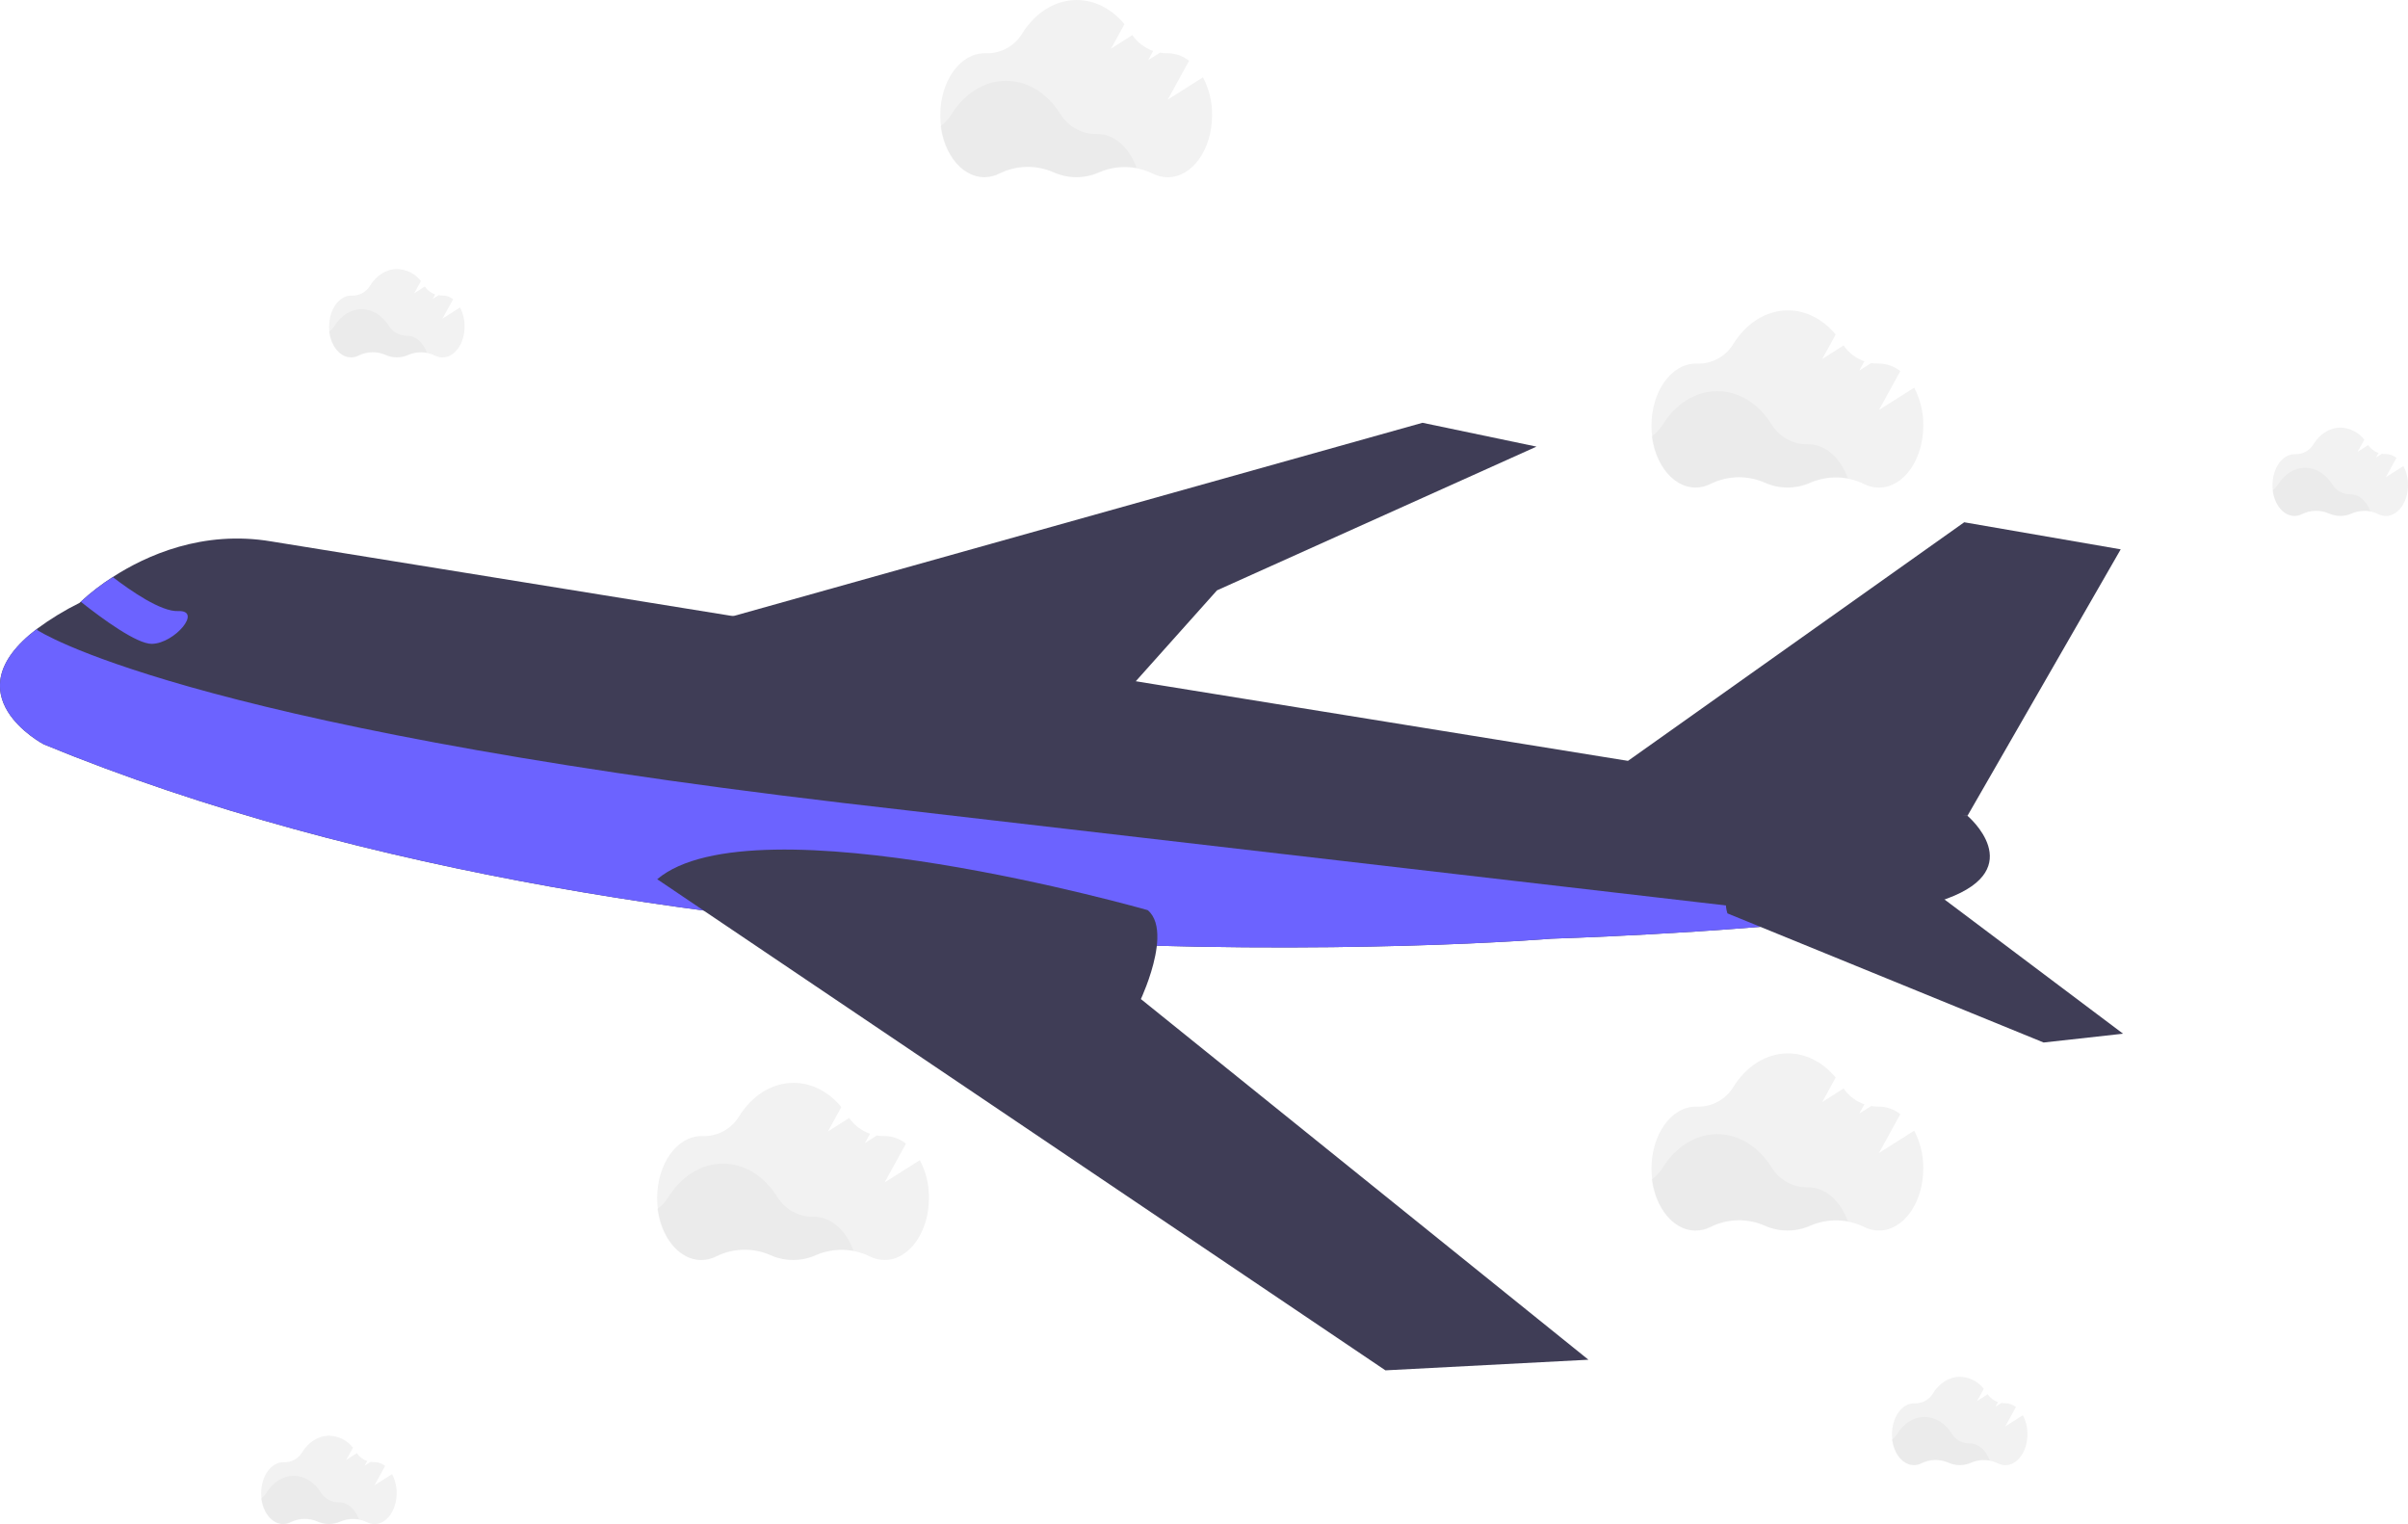
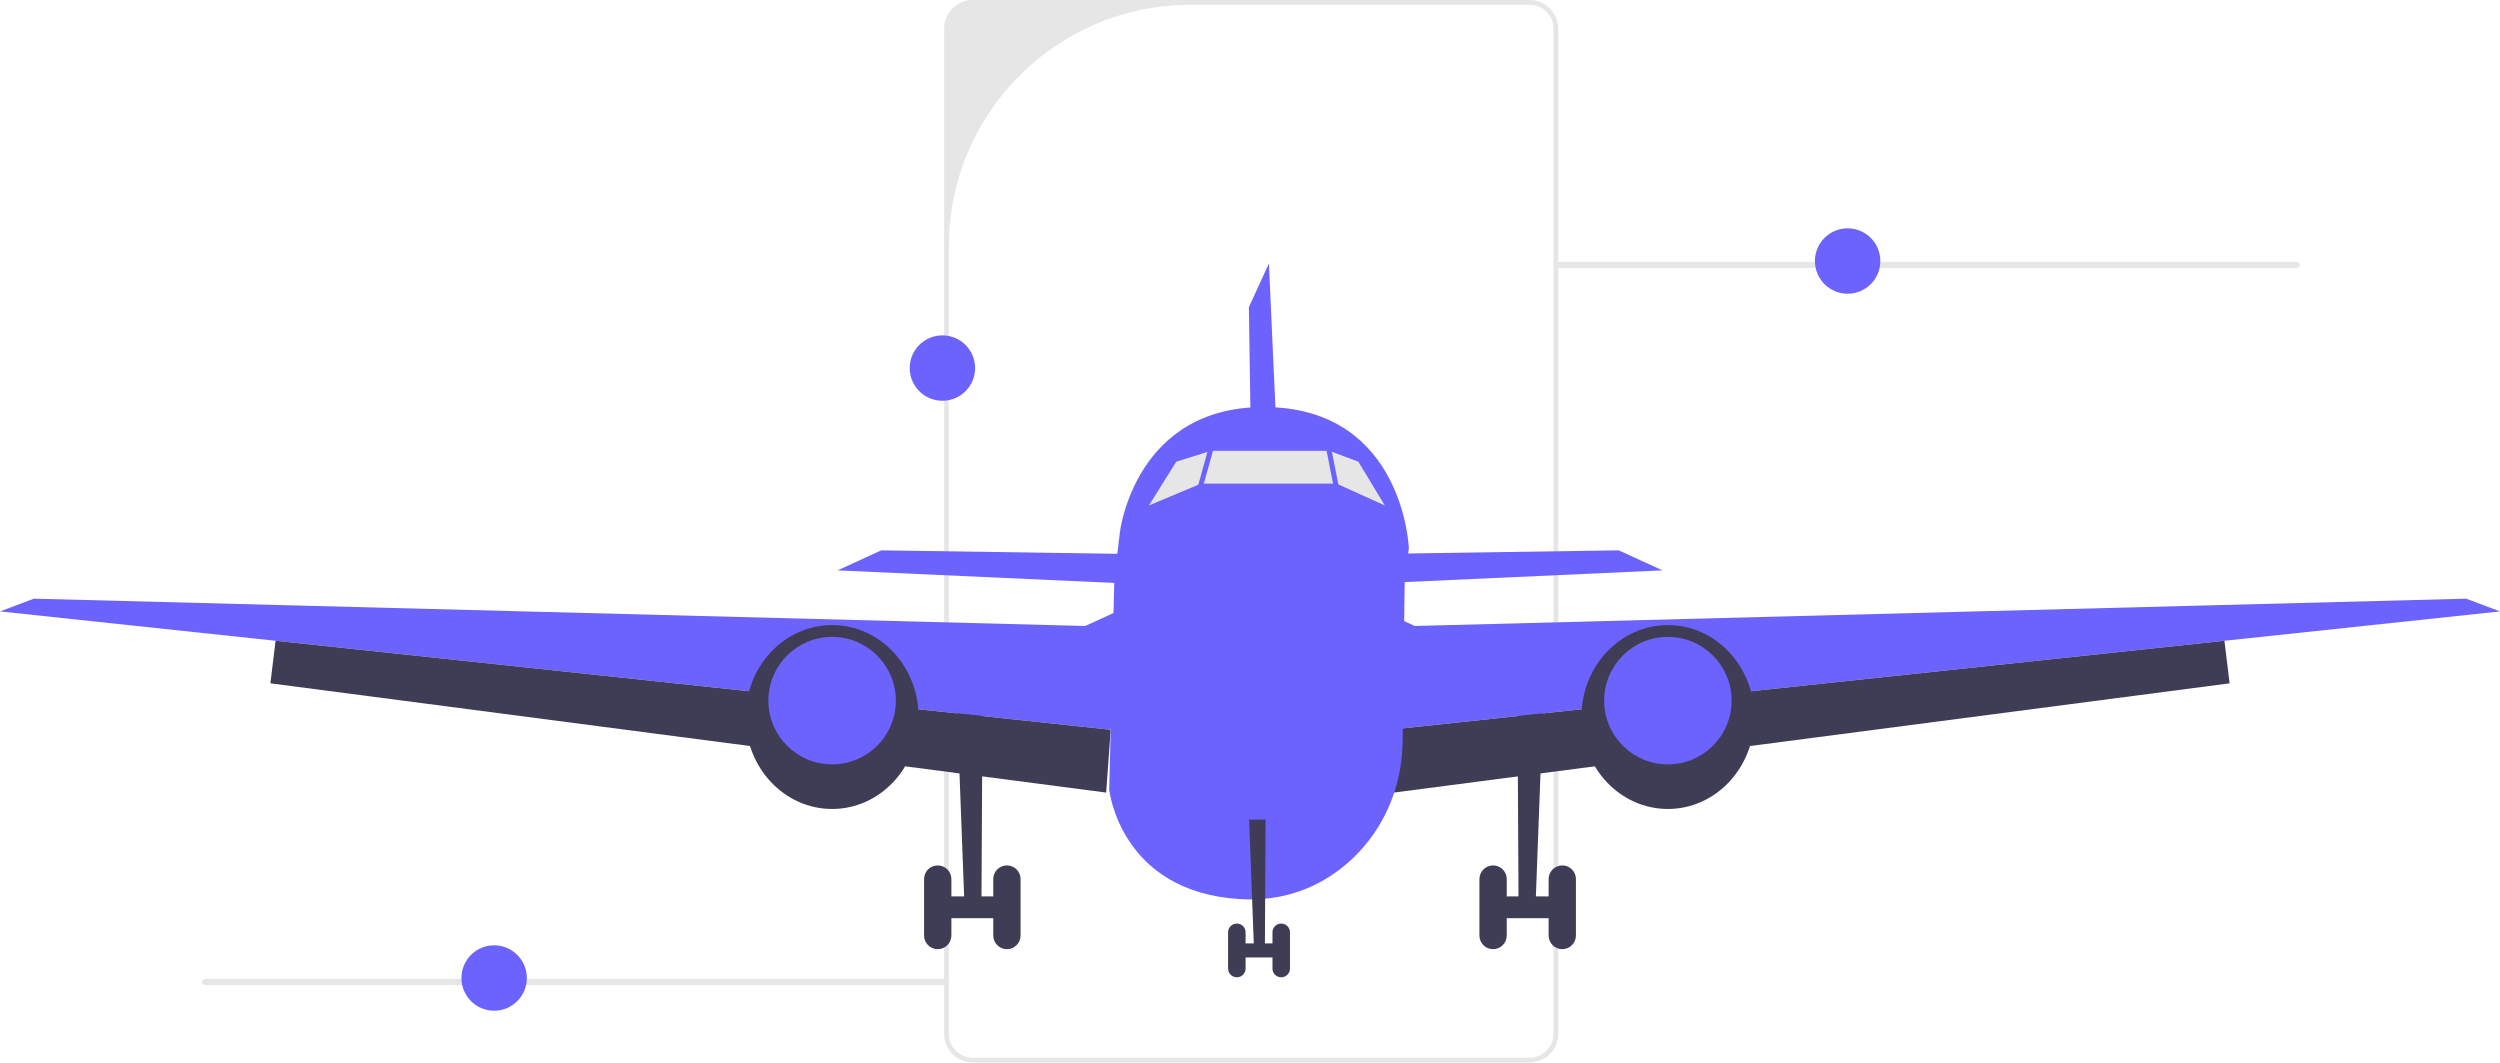
- <svg xmlns="http://www.w3.org/2000/svg" id="b8eef085-bbb0-4c81-9a53-f8aa424b48dc" data-name="Layer 1" width="1063.13" height="672.74" viewBox="0 0 1063.13 672.74">
-   <path d="M928.08,510.29c-9.77,3.6-26.93,6.56-46.79,8.94-54,6.48-128,8.78-128,8.78S372.88,559.56,87.77,442.22c0,0-41.47-21.74-3-51a125.29,125.29,0,0,1,18.82-11.48l.47-.47a99.89,99.89,0,0,1,14.13-10.89c14.77-9.55,39.71-20.87,70.07-15.74L937.08,473.75S964.43,496.86,928.08,510.29Z" transform="translate(-68.44 -113.63)" fill="#3f3d56" />
-   <path d="M778.88,455.4,935.64,344.18l69.09,11.95L937.08,473.75S780.68,475,778.88,455.4Z" transform="translate(-68.44 -113.63)" fill="#3f3d56" />
-   <polygon points="315.78 274.2 628.03 186.63 678.36 197.15 537.31 260.6 493.23 309.92 315.78 274.2" fill="#3f3d56" />
-   <path d="M881.29,519.23c-54,6.48-128,8.78-128,8.78S372.88,559.56,87.77,442.22c0,0-41.47-21.74-3-51l.13.54s61.52,41.58,355.46,76.29Z" transform="translate(-68.44 -113.63)" fill="#6c63ff" />
-   <path d="M831.1,516.83l139.6,57,35.07-3.89-83.5-62.76S821.27,485.63,831.1,516.83Z" transform="translate(-68.44 -113.63)" fill="#3f3d56" />
-   <path d="M135.52,397.85c-6.66.11-21.92-11.06-31.41-18.58a99.89,99.89,0,0,1,14.13-10.89c7.65,5.87,21.26,15.37,28.83,15C158,382.93,145.55,397.67,135.52,397.85Z" transform="translate(-68.44 -113.63)" fill="#6c63ff" />
-   <path d="M769.73,713.86l-89.63,4.69-252-169.92-46.78-31.55L358.6,501.75c42.63-36,216.56,13.65,216.56,13.65,3.33,2.81,4.39,7.48,4.24,12.64-.29,9.66-4.83,21-6.58,25.08-.42,1-.68,1.53-.68,1.53Z" transform="translate(-68.44 -113.63)" fill="#3f3d56" />
-   <path d="M474.55,625.76,459,635.6l9.42-17.13a15.35,15.35,0,0,0-9.38-3.35h-.25a17.21,17.21,0,0,1-3.22-.24l-5.26,3.34,2.25-4.1a18.78,18.78,0,0,1-9.2-7l-9.41,6,5.94-10.82c-5.5-6.61-12.92-10.66-21.09-10.66-9.79,0-18.51,5.82-24.14,14.9a18.06,18.06,0,0,1-16,8.6h-.52c-10.81,0-19.57,12.25-19.57,27.37s8.76,27.37,19.57,27.37a14.6,14.6,0,0,0,6.81-1.71,28.28,28.28,0,0,1,23.69-.46,24.71,24.71,0,0,0,20.14,0,28.27,28.27,0,0,1,23.47.45,14.72,14.72,0,0,0,6.75,1.67c10.81,0,19.57-12.25,19.57-27.37A34.77,34.77,0,0,0,474.55,625.76Z" transform="translate(-68.44 -113.63)" fill="#f2f2f2" />
-   <path d="M445.3,665.81a29,29,0,0,0-16.77,1.82,24.63,24.63,0,0,1-20.13,0,28.21,28.21,0,0,0-23.69.46,14.73,14.73,0,0,1-6.82,1.71c-9.6,0-17.59-9.68-19.25-22.44a18.26,18.26,0,0,0,4.8-5.17c5.63-9.07,14.35-14.89,24.14-14.89S406,633,411.62,642a18.5,18.5,0,0,0,15.95,8.77h.25C435.46,650.75,442.08,656.87,445.3,665.81Z" transform="translate(-68.44 -113.63)" opacity="0.03" />
-   <path d="M913.55,612.76,898,622.6l9.42-17.13a15.35,15.35,0,0,0-9.38-3.35h-.25a17.21,17.21,0,0,1-3.22-.24l-5.26,3.34,2.25-4.1a18.78,18.78,0,0,1-9.2-7l-9.41,6,5.94-10.82c-5.5-6.61-12.92-10.66-21.09-10.66-9.79,0-18.51,5.82-24.14,14.9a18.06,18.06,0,0,1-16,8.6h-.52c-10.81,0-19.57,12.25-19.57,27.37s8.76,27.37,19.57,27.37a14.6,14.6,0,0,0,6.81-1.71,28.28,28.28,0,0,1,23.69-.46,24.71,24.71,0,0,0,20.14,0,28.27,28.27,0,0,1,23.47.45,14.72,14.72,0,0,0,6.75,1.67c10.81,0,19.57-12.25,19.57-27.37A34.77,34.77,0,0,0,913.55,612.76Z" transform="translate(-68.44 -113.63)" fill="#f2f2f2" />
-   <path d="M884.3,652.81a29,29,0,0,0-16.77,1.82,24.63,24.63,0,0,1-20.13,0,28.21,28.21,0,0,0-23.69.46,14.73,14.73,0,0,1-6.82,1.71c-9.6,0-17.59-9.68-19.25-22.44a18.26,18.26,0,0,0,4.8-5.17c5.63-9.07,14.35-14.89,24.14-14.89S845,620,850.62,629a18.5,18.5,0,0,0,16,8.77h.25C874.46,637.75,881.08,643.87,884.3,652.81Z" transform="translate(-68.44 -113.63)" opacity="0.03" />
-   <path d="M913.55,284.76,898,294.6l9.42-17.13a15.35,15.35,0,0,0-9.38-3.35h-.25a17.21,17.21,0,0,1-3.22-.24l-5.26,3.34,2.25-4.1a18.78,18.78,0,0,1-9.2-7l-9.41,6,5.94-10.82c-5.5-6.61-12.92-10.66-21.09-10.66-9.79,0-18.51,5.82-24.14,14.9a18.06,18.06,0,0,1-16,8.6h-.52c-10.81,0-19.57,12.25-19.57,27.37s8.76,27.37,19.57,27.37a14.6,14.6,0,0,0,6.81-1.71,28.28,28.28,0,0,1,23.69-.46,24.71,24.71,0,0,0,20.14.05,28.27,28.27,0,0,1,23.47.45,14.72,14.72,0,0,0,6.75,1.67c10.81,0,19.57-12.25,19.57-27.37A34.77,34.77,0,0,0,913.55,284.76Z" transform="translate(-68.44 -113.63)" fill="#f2f2f2" />
-   <path d="M884.3,324.81a29,29,0,0,0-16.77,1.82,24.63,24.63,0,0,1-20.13,0,28.21,28.21,0,0,0-23.69.46,14.73,14.73,0,0,1-6.82,1.71c-9.6,0-17.59-9.68-19.25-22.44a18.26,18.26,0,0,0,4.8-5.17c5.63-9.07,14.35-14.89,24.14-14.89S845,292,850.62,301a18.5,18.5,0,0,0,16,8.77h.25C874.46,309.75,881.08,315.87,884.3,324.81Z" transform="translate(-68.44 -113.63)" opacity="0.03" />
-   <path d="M271.53,249.37l-7.75,4.91,4.7-8.54a7.62,7.62,0,0,0-4.68-1.68h-.12a9.54,9.54,0,0,1-1.61-.12l-2.62,1.66,1.12-2a9.36,9.36,0,0,1-4.59-3.49l-4.69,3,3-5.39a13.71,13.71,0,0,0-10.52-5.32c-4.88,0-9.23,2.9-12,7.43a9,9,0,0,1-8,4.29h-.26c-5.39,0-9.76,6.12-9.76,13.66s4.37,13.65,9.76,13.65a7.32,7.32,0,0,0,3.4-.85,14.07,14.07,0,0,1,11.82-.23,12.31,12.31,0,0,0,10,0,14.08,14.08,0,0,1,11.71.23,7.42,7.42,0,0,0,3.36.83c5.39,0,9.76-6.11,9.76-13.65A17.42,17.42,0,0,0,271.53,249.37Z" transform="translate(-68.44 -113.63)" fill="#f2f2f2" />
-   <path d="M256.94,269.35a14.36,14.36,0,0,0-8.37.91,12.44,12.44,0,0,1-5,1.06,12.26,12.26,0,0,1-5.05-1.09,14.1,14.1,0,0,0-11.82.24,7.28,7.28,0,0,1-3.39.85c-4.79,0-8.78-4.83-9.61-11.19a9.4,9.4,0,0,0,2.4-2.58c2.8-4.53,7.15-7.43,12-7.43s9.18,2.87,12,7.34a9.22,9.22,0,0,0,8,4.37h.13C252,261.83,255.33,264.89,256.94,269.35Z" transform="translate(-68.44 -113.63)" opacity="0.03" />
-   <path d="M961.53,738.37l-7.75,4.91,4.7-8.54a7.62,7.62,0,0,0-4.68-1.68h-.12a9.54,9.54,0,0,1-1.61-.12l-2.62,1.66,1.12-2a9.36,9.36,0,0,1-4.59-3.49l-4.69,3,3-5.39a13.71,13.71,0,0,0-10.52-5.32c-4.88,0-9.23,2.9-12,7.43a9,9,0,0,1-8,4.29h-.26c-5.39,0-9.76,6.12-9.76,13.66s4.37,13.65,9.76,13.65a7.32,7.32,0,0,0,3.4-.85,14.07,14.07,0,0,1,11.82-.23,12.31,12.31,0,0,0,10,0,14.08,14.08,0,0,1,11.71.23,7.42,7.42,0,0,0,3.36.83c5.39,0,9.76-6.11,9.76-13.65A17.42,17.42,0,0,0,961.53,738.37Z" transform="translate(-68.44 -113.63)" fill="#f2f2f2" />
-   <path d="M946.94,758.35a14.36,14.36,0,0,0-8.37.91,12.44,12.44,0,0,1-5,1.06,12.26,12.26,0,0,1-5.05-1.09,14.1,14.1,0,0,0-11.82.24,7.28,7.28,0,0,1-3.39.85c-4.79,0-8.78-4.83-9.61-11.19a9.4,9.4,0,0,0,2.4-2.58c2.8-4.53,7.15-7.43,12-7.43s9.18,2.87,12,7.34a9.22,9.22,0,0,0,8,4.37h.13C942,750.83,945.33,753.89,946.94,758.35Z" transform="translate(-68.44 -113.63)" opacity="0.03" />
-   <path d="M241.53,764.37l-7.75,4.91,4.7-8.54a7.62,7.62,0,0,0-4.68-1.68h-.12a9.54,9.54,0,0,1-1.61-.12l-2.62,1.66,1.12-2a9.36,9.36,0,0,1-4.59-3.49l-4.69,3,3-5.39a13.71,13.71,0,0,0-10.52-5.32c-4.88,0-9.23,2.9-12,7.43a9,9,0,0,1-8,4.29h-.26c-5.39,0-9.76,6.12-9.76,13.66s4.37,13.65,9.76,13.65a7.32,7.32,0,0,0,3.4-.85,14.07,14.07,0,0,1,11.82-.23,12.31,12.31,0,0,0,10,0,14.08,14.08,0,0,1,11.71.23,7.42,7.42,0,0,0,3.36.83c5.39,0,9.76-6.11,9.76-13.65A17.42,17.42,0,0,0,241.53,764.37Z" transform="translate(-68.44 -113.63)" fill="#f2f2f2" />
-   <path d="M226.94,784.35a14.36,14.36,0,0,0-8.37.91,12.44,12.44,0,0,1-5,1.06,12.26,12.26,0,0,1-5.05-1.09,14.1,14.1,0,0,0-11.82.24,7.28,7.28,0,0,1-3.39.85c-4.79,0-8.78-4.83-9.61-11.19a9.4,9.4,0,0,0,2.4-2.58c2.8-4.53,7.15-7.43,12-7.43s9.18,2.87,12,7.34a9.22,9.22,0,0,0,8,4.37h.13C222,776.83,225.33,779.89,226.94,784.35Z" transform="translate(-68.44 -113.63)" opacity="0.03" />
-   <path d="M599.55,147.76,584,157.6l9.42-17.13a15.35,15.35,0,0,0-9.38-3.35h-.25a17.21,17.21,0,0,1-3.22-.24l-5.26,3.34,2.25-4.1a18.78,18.78,0,0,1-9.2-7l-9.41,6,5.94-10.82c-5.5-6.61-12.92-10.66-21.09-10.66-9.79,0-18.51,5.82-24.14,14.9a18.06,18.06,0,0,1-16,8.6h-.52c-10.81,0-19.57,12.25-19.57,27.37s8.76,27.37,19.57,27.37a14.6,14.6,0,0,0,6.81-1.71,28.28,28.28,0,0,1,23.69-.46,24.71,24.71,0,0,0,20.14.05,28.27,28.27,0,0,1,23.47.45,14.72,14.72,0,0,0,6.75,1.67c10.81,0,19.57-12.25,19.57-27.37A34.77,34.77,0,0,0,599.55,147.76Z" transform="translate(-68.44 -113.63)" fill="#f2f2f2" />
-   <path d="M570.3,187.81a29,29,0,0,0-16.77,1.82,24.63,24.63,0,0,1-20.13,0,28.21,28.21,0,0,0-23.69.46,14.73,14.73,0,0,1-6.82,1.71c-9.6,0-17.59-9.68-19.25-22.44a18.26,18.26,0,0,0,4.8-5.17c5.63-9.07,14.35-14.89,24.14-14.89S531,155,536.62,164a18.5,18.5,0,0,0,16,8.77h.25C560.46,172.75,567.08,178.87,570.3,187.81Z" transform="translate(-68.44 -113.63)" opacity="0.03" />
-   <path d="M1129.53,319.37l-7.75,4.91,4.7-8.54a7.62,7.62,0,0,0-4.68-1.68h-.12a9.54,9.54,0,0,1-1.61-.12l-2.62,1.66,1.12-2a9.36,9.36,0,0,1-4.59-3.49l-4.69,3,3-5.39a13.71,13.71,0,0,0-10.52-5.32c-4.88,0-9.23,2.9-12,7.43a9,9,0,0,1-8,4.29h-.26c-5.39,0-9.76,6.12-9.76,13.66s4.37,13.65,9.76,13.65a7.32,7.32,0,0,0,3.4-.85,14.07,14.07,0,0,1,11.82-.23,12.31,12.31,0,0,0,10,0,14.08,14.08,0,0,1,11.71.23,7.42,7.42,0,0,0,3.36.83c5.39,0,9.76-6.11,9.76-13.65A17.42,17.42,0,0,0,1129.53,319.37Z" transform="translate(-68.44 -113.63)" fill="#f2f2f2" />
-   <path d="M1114.94,339.35a14.36,14.36,0,0,0-8.37.91,12.44,12.44,0,0,1-5,1.06,12.26,12.26,0,0,1-5-1.09,14.1,14.1,0,0,0-11.82.24,7.28,7.28,0,0,1-3.39.85c-4.79,0-8.78-4.83-9.61-11.19a9.4,9.4,0,0,0,2.4-2.58c2.8-4.53,7.15-7.43,12-7.43s9.18,2.87,12,7.34a9.22,9.22,0,0,0,7.95,4.37h.13C1110,331.83,1113.33,334.89,1114.94,339.35Z" transform="translate(-68.44 -113.63)" opacity="0.03" />
+ <svg xmlns="http://www.w3.org/2000/svg" id="uuid-6398d56a-ad78-4a4b-b960-070a74351351" width="993.73" height="422.322" viewBox="0 0 993.73 422.322">
+   <path d="M608.038,422.322h-221.408c-6.261,0-11.355-5.094-11.355-11.355V11.355c0-6.261,5.094-11.355,11.355-11.355h221.408c6.261,0,11.355,5.094,11.355,11.355V410.967c0,6.261-5.094,11.355-11.355,11.355ZM473.168,1.896c-53.018,0-95.997,42.979-95.997,95.997V410.967c0,5.224,4.235,9.459,9.459,9.459h221.408c5.224,0,9.459-4.235,9.459-9.459V11.355c0-5.224-4.235-9.459-9.459-9.459h-134.87Z" fill="#e6e6e6" />
+   <path d="M618.244,105.309c0,.677,.759,1.22,1.704,1.22h292.523c.945,0,1.704-.543,1.704-1.22,0-.677-.759-1.22-1.704-1.22h-292.523c-.945,0-1.704,.544-1.704,1.22h0Z" fill="#e6e6e6" />
+   <polygon points="380.339 279.582 383.234 356.301 376.187 356.301 376.187 364.986 395.883 364.986 395.883 356.301 390.138 356.301 390.548 279.582 380.339 279.582" fill="#3f3d56" />
+   <path d="M372.739,343.997h-0c2.998,0,5.428,2.43,5.428,5.428v22.437c0,2.998-2.43,5.428-5.428,5.428h0c-2.998,0-5.428-2.43-5.428-5.428v-22.437c0-2.998,2.43-5.428,5.428-5.428Z" fill="#3f3d56" />
+   <path d="M400.242,343.997h-0c2.998,0,5.428,2.43,5.428,5.428v22.437c0,2.998-2.43,5.428-5.428,5.428h0c-2.998,0-5.428-2.43-5.428-5.428v-22.437c0-2.998,2.43-5.428,5.428-5.428Z" fill="#3f3d56" />
+   <polygon points="444.392 231.781 332.932 226.715 350.303 218.754 448.011 220.201 444.392 231.781" fill="#6c63ff" />
+   <polygon points="0 243.032 13.461 237.965 431.364 248.822 448.735 240.86 441.497 290.076 109.538 254.704 0 243.032" fill="#6c63ff" />
+   <polygon points="107.479 271.62 109.538 254.704 441.497 290.076 439.688 315.046 107.479 271.62" fill="#3f3d56" />
+   <ellipse cx="330.761" cy="285.01" rx="34.379" ry="36.55" fill="#3f3d56" />
+   <circle cx="330.761" cy="278.496" r="25.332" fill="#6c63ff" />
+   <polygon points="613.391 279.582 610.496 356.301 617.543 356.301 617.543 364.986 597.848 364.986 597.848 356.301 603.592 356.301 603.182 279.582 613.391 279.582" fill="#3f3d56" />
+   <rect x="615.563" y="343.997" width="10.857" height="33.293" rx="5.428" ry="5.428" fill="#3f3d56" />
+   <rect x="588.06" y="343.997" width="10.857" height="33.293" rx="5.428" ry="5.428" fill="#3f3d56" />
+   <polygon points="549.338 231.781 660.798 226.715 643.428 218.754 545.719 220.201 549.338 231.781" fill="#6c63ff" />
+   <polygon points="509.444 216.188 504.378 104.728 496.416 122.099 497.864 219.807 509.444 216.188" fill="#6c63ff" />
+   <polygon points="993.73 243.032 980.269 237.965 562.366 248.822 544.996 240.86 552.233 290.076 884.192 254.704 993.73 243.032" fill="#6c63ff" />
+   <polygon points="886.251 271.62 884.192 254.704 552.233 290.076 554.043 315.046 886.251 271.62" fill="#3f3d56" />
+   <ellipse cx="662.969" cy="285.01" rx="34.379" ry="36.55" fill="#3f3d56" />
+   <circle cx="662.969" cy="278.496" r="25.332" fill="#6c63ff" />
+   <path d="M560.014,217.897l-1.643,12.106-.854,65.168c-.065,4.849-.651,9.641-1.752,14.287-3.17,13.534-10.574,25.846-21.51,34.77-9.923,8.106-23.457,14.244-41.37,13.158-47.769-2.895-51.988-43.549-51.988-43.549l1.802-73.723,.246-10.111,2.171-18.244s5.79-51.387,59.349-49.94c53.559,1.448,55.549,56.077,55.549,56.077Z" fill="#6c63ff" />
+   <polygon points="456.696 200.903 467.553 183.533 481.304 179.19 528.349 179.19 539.929 183.533 550.438 200.903 531.244 192.218 477.4 192.218 456.696 200.903" fill="#e6e6e6" />
+   <g>
+     <polygon points="496.509 325.785 498.366 375.001 493.846 375.001 493.846 380.573 506.48 380.573 506.48 375.001 502.795 375.001 503.058 325.785 496.509 325.785" fill="#3f3d56" />
+     <path d="M491.634,367.108h0c1.923,0,3.482,1.559,3.482,3.482v14.393c0,1.923-1.559,3.482-3.482,3.482h0c-1.923,0-3.482-1.559-3.482-3.482v-14.393c0-1.923,1.559-3.482,3.482-3.482Z" fill="#3f3d56" />
+     <path d="M509.277,367.108h0c1.923,0,3.482,1.559,3.482,3.482v14.393c0,1.923-1.559,3.482-3.482,3.482h0c-1.923,0-3.482-1.559-3.482-3.482v-14.393c0-1.923,1.559-3.482,3.482-3.482Z" fill="#3f3d56" />
+   </g>
+   <rect x="460.318" y="185.79" width="37.363" height="2" transform="translate(170.8337 598.33) rotate(-74.47739)" fill="#6c63ff" />
+   <rect x="530" y="174.108" width="2" height="37.363" transform="translate(-27.20847 106.0012) rotate(-11.11698)" fill="#6c63ff" />
+   <circle cx="734.416" cy="103.754" r="13" fill="#6c63ff" />
+   <circle cx="374.602" cy="146.306" r="13" fill="#6c63ff" />
+   <path d="M80.244,390.309c0,.677,.759,1.22,1.704,1.22H374.471c.945,0,1.704-.543,1.704-1.22,0-.677-.759-1.22-1.704-1.22H81.948c-.945,0-1.704,.544-1.704,1.22Z" fill="#e6e6e6" />
+   <circle cx="196.416" cy="388.754" r="13" fill="#6c63ff" />
</svg>
